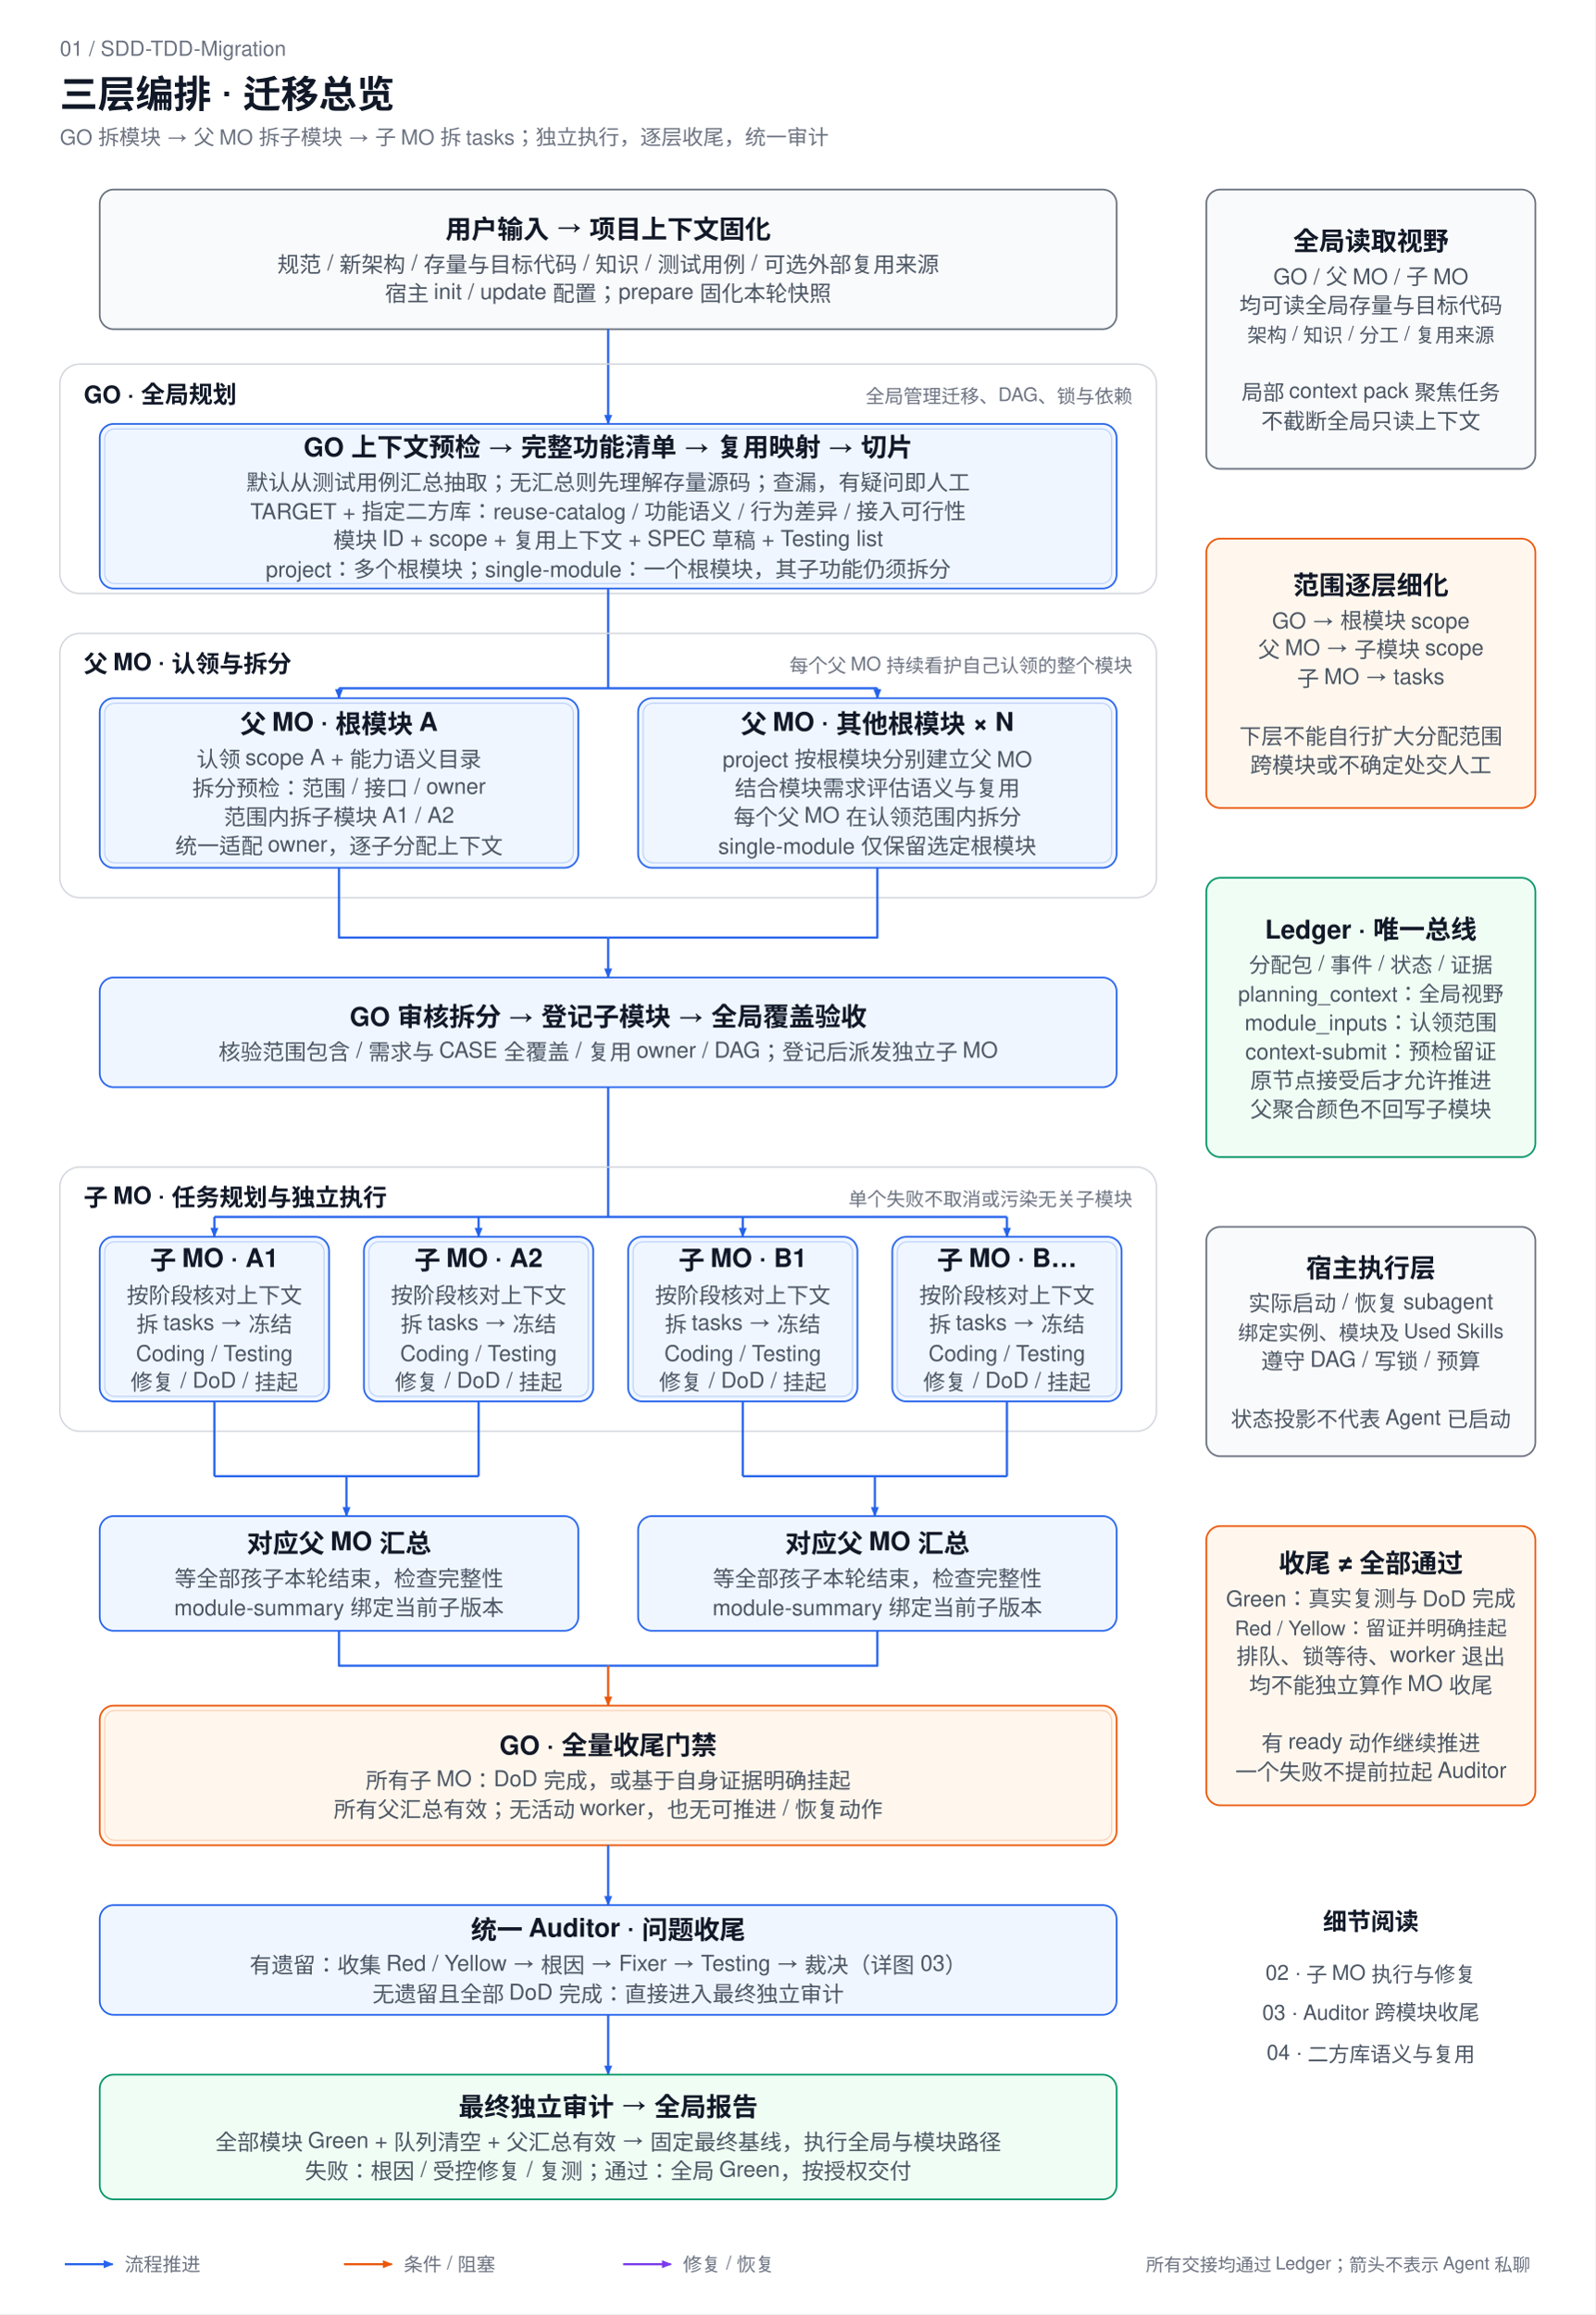
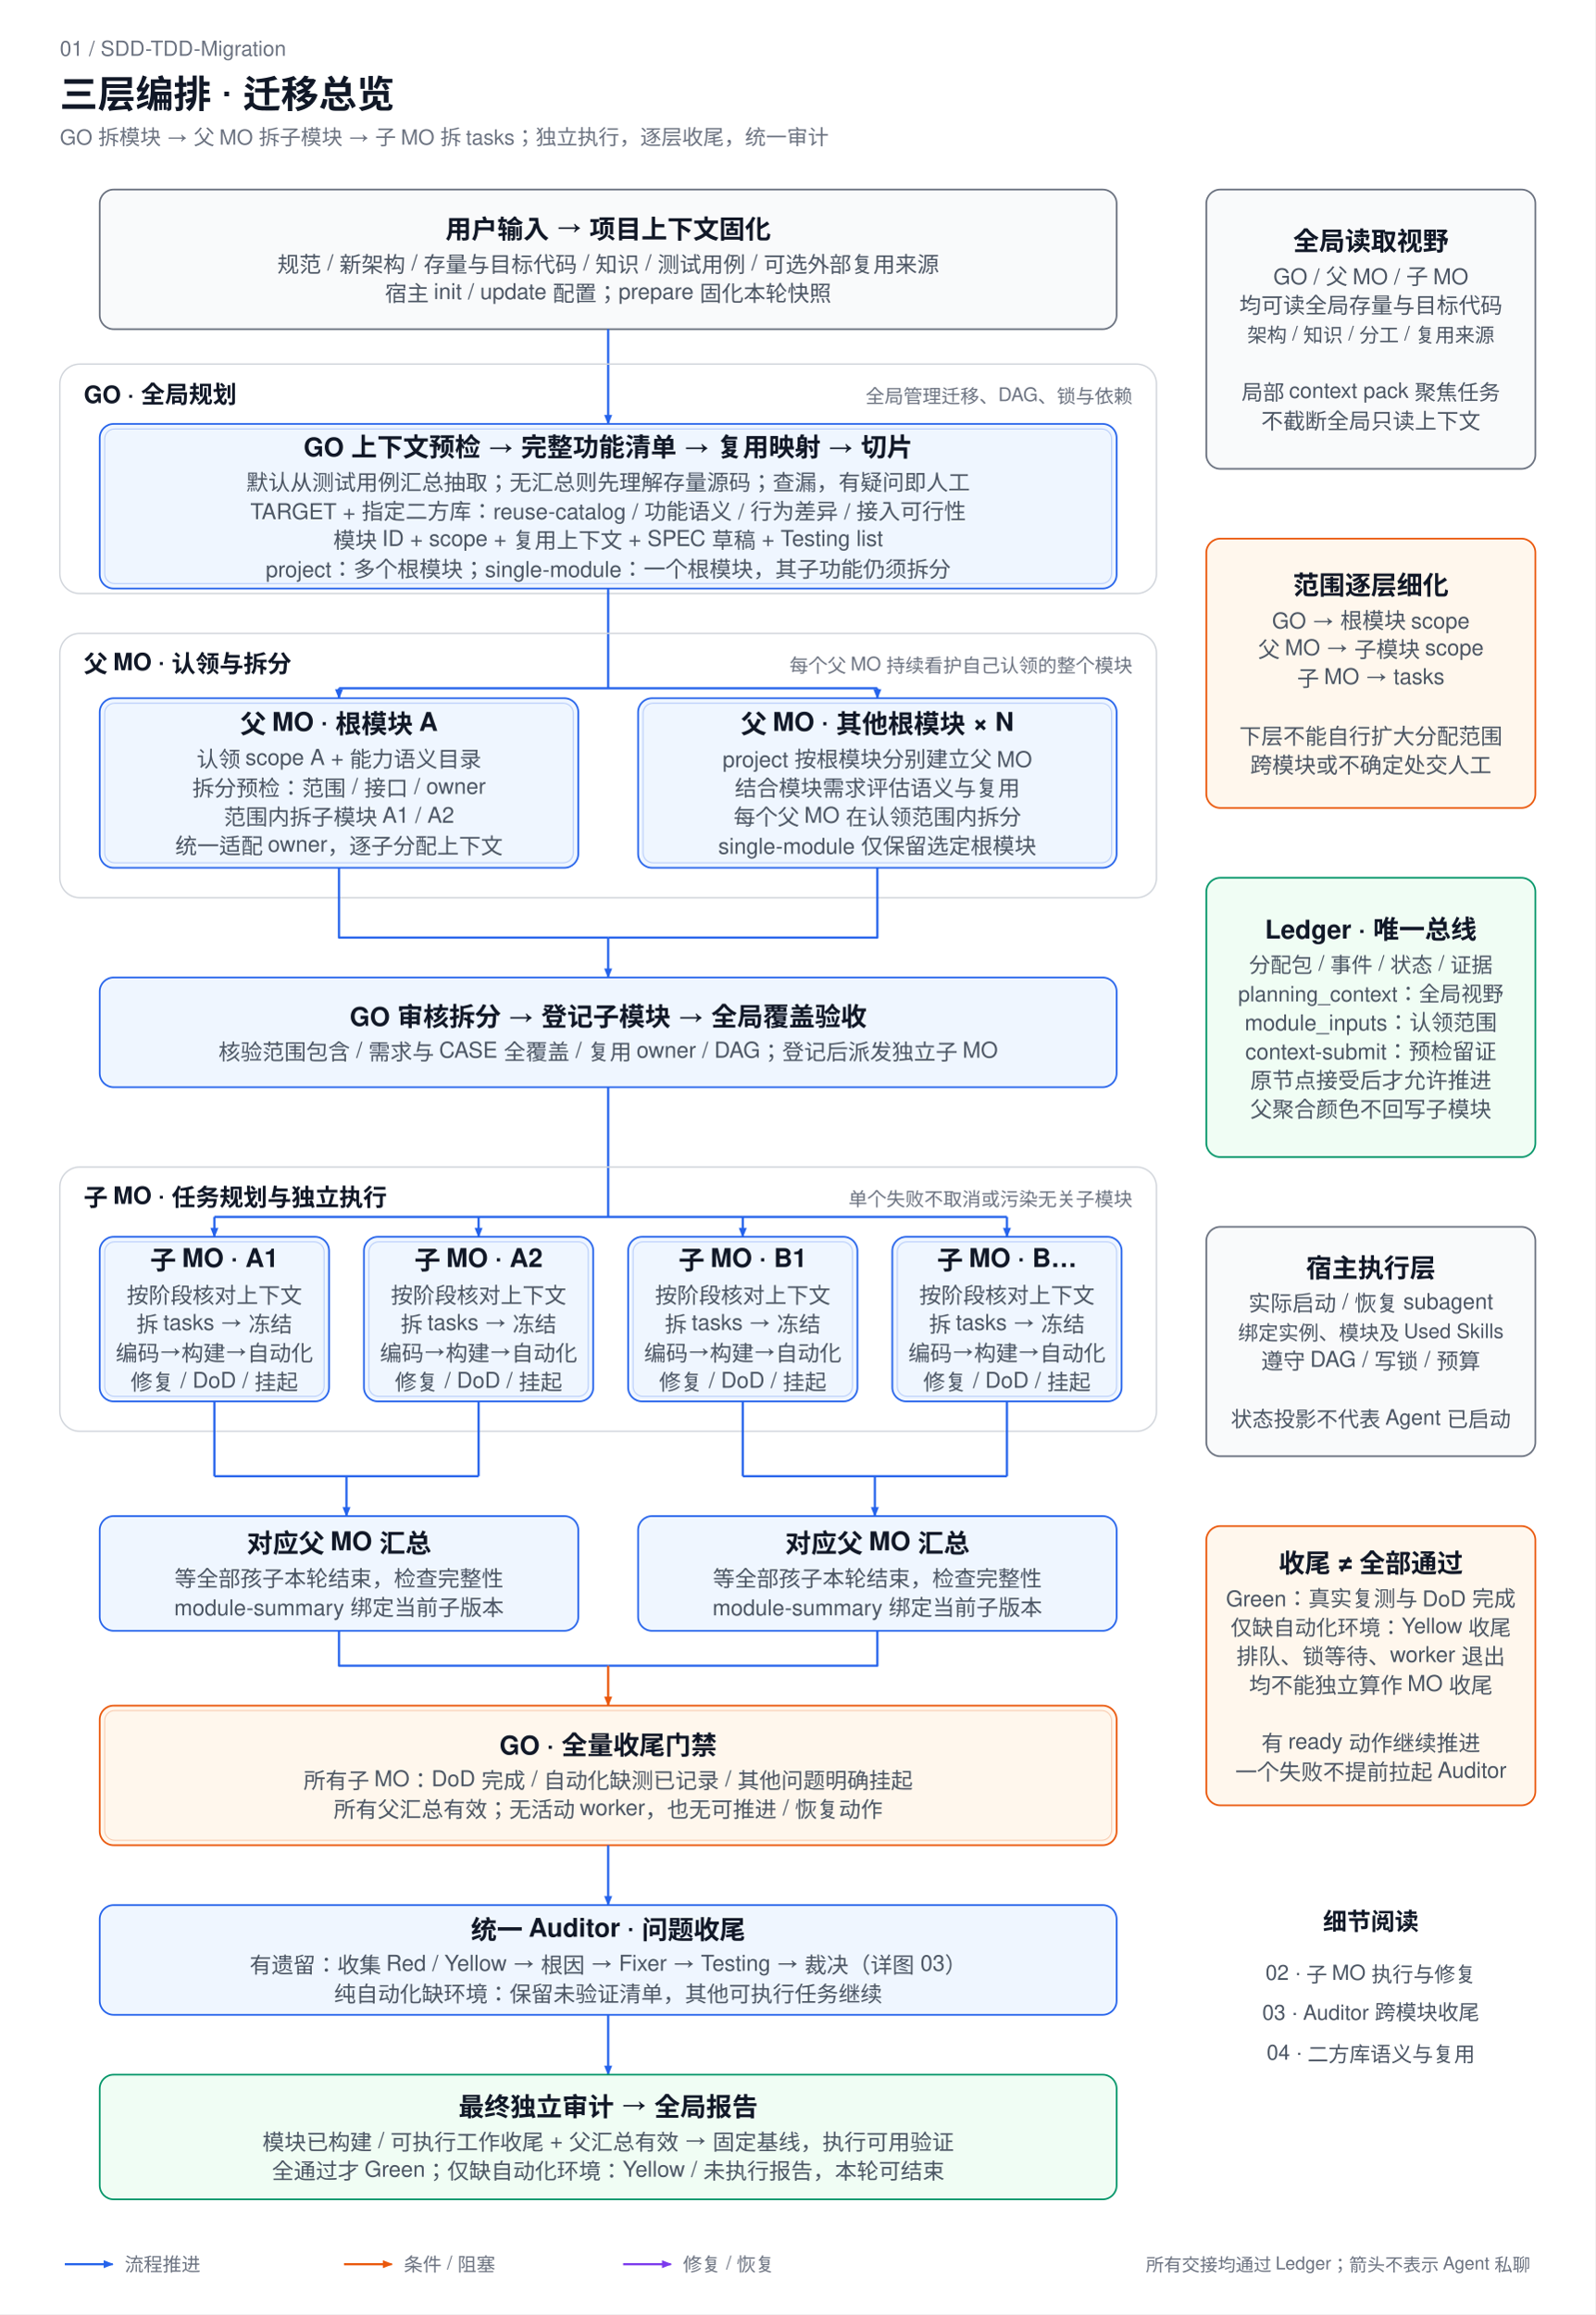
<svg xmlns="http://www.w3.org/2000/svg" width="1600" height="2320" viewBox="0 0 1600 2320" role="img" aria-labelledby="title desc">
  <style>text {font-family: "Helvetica Neue", Helvetica, Arial, "PingFang SC", "Microsoft YaHei", sans-serif;}</style>
  <defs>
    <marker id="arrow-blue" markerWidth="10" markerHeight="8" refX="9" refY="4" orient="auto" markerUnits="userSpaceOnUse">
      <path d="M0,0 L10,4 L0,8 Z" fill="#2563eb" />
    </marker>
    <marker id="arrow-orange" markerWidth="10" markerHeight="8" refX="9" refY="4" orient="auto" markerUnits="userSpaceOnUse">
      <path d="M0,0 L10,4 L0,8 Z" fill="#ea580c" />
    </marker>
    <marker id="arrow-green" markerWidth="10" markerHeight="8" refX="9" refY="4" orient="auto" markerUnits="userSpaceOnUse">
      <path d="M0,0 L10,4 L0,8 Z" fill="#059669" />
    </marker>
    <marker id="arrow-purple" markerWidth="10" markerHeight="8" refX="9" refY="4" orient="auto" markerUnits="userSpaceOnUse">
      <path d="M0,0 L10,4 L0,8 Z" fill="#7c3aed" />
    </marker>
    <marker id="arrow-gray" markerWidth="10" markerHeight="8" refX="9" refY="4" orient="auto" markerUnits="userSpaceOnUse">
      <path d="M0,0 L10,4 L0,8 Z" fill="#6b7280" />
    </marker>
  </defs>
  <rect width="1600" height="2320" fill="white" />
  <text x="60" y="56" font-size="21.00" fill="#6b7280" text-anchor="start" font-weight="400">01  /  SDD-TDD-Migration</text>
  <text x="60" y="108" font-size="38.00" fill="#111827" text-anchor="start" font-weight="700">三层编排 · 迁移总览</text>
  <text x="60" y="145" font-size="21.00" fill="#6b7280" text-anchor="start" font-weight="400">GO 拆模块 → 父 MO 拆子模块 → 子 MO 拆 tasks；独立执行，逐层收尾，统一审计</text>
  <rect x="100" y="190" width="1020" height="140" rx="14" fill="#f9fafb" stroke="#6b7280" stroke-width="1.7" />
  <text x="610.0" y="239.0" font-size="26.00" fill="#111827" text-anchor="middle" font-weight="650">用户输入 → 项目上下文固化</text>
  <text x="610.0" y="273.0" font-size="22.00" fill="#4b5563" text-anchor="middle" font-weight="400">规范 / 新架构 / 存量与目标代码 / 知识 / 测试用例 / 可选外部复用来源</text>
  <text x="610.0" y="302.0" font-size="22.00" fill="#4b5563" text-anchor="middle" font-weight="400">宿主 init / update 配置；prepare 固化本轮快照</text>
  <path d="M610,330 L610,425" fill="none" stroke="#2563eb" stroke-width="2.2" stroke-linejoin="round" marker-end="url(#arrow-blue)" />
  <rect x="60" y="365" width="1100" height="230" rx="20" fill="none" stroke="#d1d5db" stroke-width="1.4" />
  <text x="84" y="404" font-size="24.00" fill="#111827" text-anchor="start" font-weight="650">GO  ·  全局规划</text>
  <text x="1136" y="404" font-size="19.00" fill="#6b7280" text-anchor="end" font-weight="400">全局管理迁移、DAG、锁与依赖</text>
  <rect x="100" y="425" width="1020" height="165" rx="14" fill="#eff6ff" stroke="#2563eb" stroke-width="1.7" />
  <rect x="105" y="430" width="1010" height="155" rx="10" fill="none" stroke="#2563eb" stroke-opacity="0.28" />
  <text x="610.0" y="457.5" font-size="26.00" fill="#111827" text-anchor="middle" font-weight="650">GO 上下文预检 → 完整功能清单 → 复用映射 → 切片</text>
  <text x="610.0" y="491.5" font-size="22.00" fill="#4b5563" text-anchor="middle" font-weight="400">默认从测试用例汇总抽取；无汇总则先理解存量源码；查漏，有疑问即人工</text>
  <text x="610.0" y="520.5" font-size="22.00" fill="#4b5563" text-anchor="middle" font-weight="400">TARGET + 指定二方库：reuse-catalog / 功能语义 / 行为差异 / 接入可行性</text>
  <text x="610.0" y="549.5" font-size="22.00" fill="#4b5563" text-anchor="middle" font-weight="400">模块 ID + scope + 复用上下文 + SPEC 草稿 + Testing list</text>
  <text x="610.0" y="578.5" font-size="22.00" fill="#4b5563" text-anchor="middle" font-weight="400">project：多个根模块；single-module：一个根模块，其子功能仍须拆分</text>
  <path d="M610,590 L610,690" fill="none" stroke="#2563eb" stroke-width="2.2" stroke-linejoin="round" />
  <path d="M340,690 L880,690" fill="none" stroke="#2563eb" stroke-width="2.2" stroke-linejoin="round" />
  <path d="M340,690 L340,700" fill="none" stroke="#2563eb" stroke-width="2.2" stroke-linejoin="round" marker-end="url(#arrow-blue)" />
  <path d="M880,690 L880,700" fill="none" stroke="#2563eb" stroke-width="2.2" stroke-linejoin="round" marker-end="url(#arrow-blue)" />
  <rect x="60" y="635" width="1100" height="265" rx="20" fill="none" stroke="#d1d5db" stroke-width="1.4" />
  <text x="84" y="674" font-size="24.00" fill="#111827" text-anchor="start" font-weight="650">父 MO  ·  认领与拆分</text>
  <text x="1136" y="674" font-size="19.00" fill="#6b7280" text-anchor="end" font-weight="400">每个父 MO 持续看护自己认领的整个模块</text>
  <rect x="100" y="700" width="480" height="170" rx="14" fill="#eff6ff" stroke="#2563eb" stroke-width="1.7" />
  <rect x="105" y="705" width="470" height="160" rx="10" fill="none" stroke="#2563eb" stroke-opacity="0.28" />
  <text x="340.0" y="735.0" font-size="26.00" fill="#111827" text-anchor="middle" font-weight="650">父 MO · 根模块 A</text>
  <text x="340.0" y="769.0" font-size="22.00" fill="#4b5563" text-anchor="middle" font-weight="400">认领 scope A + 能力语义目录</text>
  <text x="340.0" y="798.0" font-size="22.00" fill="#4b5563" text-anchor="middle" font-weight="400">拆分预检：范围 / 接口 / owner</text>
  <text x="340.0" y="827.0" font-size="22.00" fill="#4b5563" text-anchor="middle" font-weight="400">范围内拆子模块 A1 / A2</text>
  <text x="340.0" y="856.0" font-size="22.00" fill="#4b5563" text-anchor="middle" font-weight="400">统一适配 owner，逐子分配上下文</text>
  <rect x="640" y="700" width="480" height="170" rx="14" fill="#eff6ff" stroke="#2563eb" stroke-width="1.7" />
  <rect x="645" y="705" width="470" height="160" rx="10" fill="none" stroke="#2563eb" stroke-opacity="0.28" />
  <text x="880.0" y="735.0" font-size="26.00" fill="#111827" text-anchor="middle" font-weight="650">父 MO · 其他根模块 × N</text>
  <text x="880.0" y="769.0" font-size="22.00" fill="#4b5563" text-anchor="middle" font-weight="400">project 按根模块分别建立父 MO</text>
  <text x="880.0" y="798.0" font-size="22.00" fill="#4b5563" text-anchor="middle" font-weight="400">结合模块需求评估语义与复用</text>
  <text x="880.0" y="827.0" font-size="22.00" fill="#4b5563" text-anchor="middle" font-weight="400">每个父 MO 在认领范围内拆分</text>
  <text x="880.0" y="856.0" font-size="22.00" fill="#4b5563" text-anchor="middle" font-weight="400">single-module 仅保留选定根模块</text>
  <path d="M340,870 L340,940 L610,940" fill="none" stroke="#2563eb" stroke-width="2.2" stroke-linejoin="round" />
  <path d="M880,870 L880,940 L610,940" fill="none" stroke="#2563eb" stroke-width="2.2" stroke-linejoin="round" />
  <path d="M610,940 L610,980" fill="none" stroke="#2563eb" stroke-width="2.2" stroke-linejoin="round" marker-end="url(#arrow-blue)" />
  <rect x="100" y="980" width="1020" height="110" rx="14" fill="#eff6ff" stroke="#2563eb" stroke-width="1.7" />
  <text x="610.0" y="1028.5" font-size="26.00" fill="#111827" text-anchor="middle" font-weight="650">GO 审核拆分 → 登记子模块 → 全局覆盖验收</text>
  <text x="610.0" y="1062.5" font-size="22.00" fill="#4b5563" text-anchor="middle" font-weight="400">核验范围包含 / 需求与 CASE 全覆盖 / 复用 owner / DAG；登记后派发独立子 MO</text>
  <path d="M610,1090 L610,1220" fill="none" stroke="#2563eb" stroke-width="2.2" stroke-linejoin="round" />
  <path d="M215,1220 L1010,1220" fill="none" stroke="#2563eb" stroke-width="2.2" stroke-linejoin="round" />
  <rect x="60" y="1170" width="1100" height="265" rx="20" fill="none" stroke="#d1d5db" stroke-width="1.4" />
  <text x="84" y="1209" font-size="24.00" fill="#111827" text-anchor="start" font-weight="650">子 MO  ·  任务规划与独立执行</text>
  <text x="1136" y="1209" font-size="19.00" fill="#6b7280" text-anchor="end" font-weight="400">单个失败不取消或污染无关子模块</text>
  <path d="M215,1220 L215,1240" fill="none" stroke="#2563eb" stroke-width="2.2" stroke-linejoin="round" marker-end="url(#arrow-blue)" />
  <rect x="100" y="1240" width="230" height="165" rx="14" fill="#eff6ff" stroke="#2563eb" stroke-width="1.7" />
  <rect x="105" y="1245" width="220" height="155" rx="10" fill="none" stroke="#2563eb" stroke-opacity="0.28" />
  <text x="215.0" y="1272.5" font-size="26.00" fill="#111827" text-anchor="middle" font-weight="650">子 MO · A1</text>
  <text x="215.0" y="1306.5" font-size="22.00" fill="#4b5563" text-anchor="middle" font-weight="400">按阶段核对上下文</text>
  <text x="215.0" y="1335.5" font-size="22.00" fill="#4b5563" text-anchor="middle" font-weight="400">拆 tasks → 冻结</text>
-   <text x="215.0" y="1364.5" font-size="21.93" fill="#4b5563" text-anchor="middle" font-weight="400">Coding / Testing</text>
+   <text x="215.0" y="1364.5" font-size="22.00" fill="#4b5563" text-anchor="middle" font-weight="400">编码→构建→自动化</text>
  <text x="215.0" y="1393.5" font-size="21.91" fill="#4b5563" text-anchor="middle" font-weight="400">修复 / DoD / 挂起</text>
  <path d="M480,1220 L480,1240" fill="none" stroke="#2563eb" stroke-width="2.2" stroke-linejoin="round" marker-end="url(#arrow-blue)" />
  <rect x="365" y="1240" width="230" height="165" rx="14" fill="#eff6ff" stroke="#2563eb" stroke-width="1.7" />
  <rect x="370" y="1245" width="220" height="155" rx="10" fill="none" stroke="#2563eb" stroke-opacity="0.28" />
  <text x="480.0" y="1272.5" font-size="26.00" fill="#111827" text-anchor="middle" font-weight="650">子 MO · A2</text>
  <text x="480.0" y="1306.5" font-size="22.00" fill="#4b5563" text-anchor="middle" font-weight="400">按阶段核对上下文</text>
  <text x="480.0" y="1335.5" font-size="22.00" fill="#4b5563" text-anchor="middle" font-weight="400">拆 tasks → 冻结</text>
-   <text x="480.0" y="1364.5" font-size="21.93" fill="#4b5563" text-anchor="middle" font-weight="400">Coding / Testing</text>
+   <text x="480.0" y="1364.5" font-size="22.00" fill="#4b5563" text-anchor="middle" font-weight="400">编码→构建→自动化</text>
  <text x="480.0" y="1393.5" font-size="21.91" fill="#4b5563" text-anchor="middle" font-weight="400">修复 / DoD / 挂起</text>
  <path d="M745,1220 L745,1240" fill="none" stroke="#2563eb" stroke-width="2.2" stroke-linejoin="round" marker-end="url(#arrow-blue)" />
  <rect x="630" y="1240" width="230" height="165" rx="14" fill="#eff6ff" stroke="#2563eb" stroke-width="1.7" />
  <rect x="635" y="1245" width="220" height="155" rx="10" fill="none" stroke="#2563eb" stroke-opacity="0.28" />
  <text x="745.0" y="1272.5" font-size="26.00" fill="#111827" text-anchor="middle" font-weight="650">子 MO · B1</text>
  <text x="745.0" y="1306.5" font-size="22.00" fill="#4b5563" text-anchor="middle" font-weight="400">按阶段核对上下文</text>
  <text x="745.0" y="1335.5" font-size="22.00" fill="#4b5563" text-anchor="middle" font-weight="400">拆 tasks → 冻结</text>
-   <text x="745.0" y="1364.5" font-size="21.93" fill="#4b5563" text-anchor="middle" font-weight="400">Coding / Testing</text>
+   <text x="745.0" y="1364.5" font-size="22.00" fill="#4b5563" text-anchor="middle" font-weight="400">编码→构建→自动化</text>
  <text x="745.0" y="1393.5" font-size="21.91" fill="#4b5563" text-anchor="middle" font-weight="400">修复 / DoD / 挂起</text>
  <path d="M1010,1220 L1010,1240" fill="none" stroke="#2563eb" stroke-width="2.2" stroke-linejoin="round" marker-end="url(#arrow-blue)" />
  <rect x="895" y="1240" width="230" height="165" rx="14" fill="#eff6ff" stroke="#2563eb" stroke-width="1.7" />
  <rect x="900" y="1245" width="220" height="155" rx="10" fill="none" stroke="#2563eb" stroke-opacity="0.28" />
  <text x="1010.0" y="1272.5" font-size="26.00" fill="#111827" text-anchor="middle" font-weight="650">子 MO · B…</text>
  <text x="1010.0" y="1306.5" font-size="22.00" fill="#4b5563" text-anchor="middle" font-weight="400">按阶段核对上下文</text>
  <text x="1010.0" y="1335.5" font-size="22.00" fill="#4b5563" text-anchor="middle" font-weight="400">拆 tasks → 冻结</text>
-   <text x="1010.0" y="1364.5" font-size="21.93" fill="#4b5563" text-anchor="middle" font-weight="400">Coding / Testing</text>
+   <text x="1010.0" y="1364.5" font-size="22.00" fill="#4b5563" text-anchor="middle" font-weight="400">编码→构建→自动化</text>
  <text x="1010.0" y="1393.5" font-size="21.91" fill="#4b5563" text-anchor="middle" font-weight="400">修复 / DoD / 挂起</text>
  <path d="M215,1405 L215,1480" fill="none" stroke="#2563eb" stroke-width="2.2" stroke-linejoin="round" />
  <path d="M480,1405 L480,1480" fill="none" stroke="#2563eb" stroke-width="2.2" stroke-linejoin="round" />
  <path d="M215,1480 L480,1480" fill="none" stroke="#2563eb" stroke-width="2.2" stroke-linejoin="round" />
  <path d="M347.5,1480 L347.5,1520" fill="none" stroke="#2563eb" stroke-width="2.2" stroke-linejoin="round" marker-end="url(#arrow-blue)" />
  <rect x="100" y="1520" width="480" height="115" rx="14" fill="#eff6ff" stroke="#2563eb" stroke-width="1.7" />
  <text x="340.0" y="1556.5" font-size="26.00" fill="#111827" text-anchor="middle" font-weight="650">对应父 MO 汇总</text>
  <text x="340.0" y="1590.5" font-size="22.00" fill="#4b5563" text-anchor="middle" font-weight="400">等全部孩子本轮结束，检查完整性</text>
  <text x="340.0" y="1619.5" font-size="22.00" fill="#4b5563" text-anchor="middle" font-weight="400">module-summary 绑定当前子版本</text>
  <path d="M745,1405 L745,1480" fill="none" stroke="#2563eb" stroke-width="2.2" stroke-linejoin="round" />
  <path d="M1010,1405 L1010,1480" fill="none" stroke="#2563eb" stroke-width="2.2" stroke-linejoin="round" />
  <path d="M745,1480 L1010,1480" fill="none" stroke="#2563eb" stroke-width="2.2" stroke-linejoin="round" />
  <path d="M877.5,1480 L877.5,1520" fill="none" stroke="#2563eb" stroke-width="2.2" stroke-linejoin="round" marker-end="url(#arrow-blue)" />
  <rect x="640" y="1520" width="480" height="115" rx="14" fill="#eff6ff" stroke="#2563eb" stroke-width="1.7" />
  <text x="880.0" y="1556.5" font-size="26.00" fill="#111827" text-anchor="middle" font-weight="650">对应父 MO 汇总</text>
  <text x="880.0" y="1590.5" font-size="22.00" fill="#4b5563" text-anchor="middle" font-weight="400">等全部孩子本轮结束，检查完整性</text>
  <text x="880.0" y="1619.5" font-size="22.00" fill="#4b5563" text-anchor="middle" font-weight="400">module-summary 绑定当前子版本</text>
  <path d="M340,1635 L340,1670 L610,1670" fill="none" stroke="#2563eb" stroke-width="2.2" stroke-linejoin="round" />
  <path d="M880,1635 L880,1670 L610,1670" fill="none" stroke="#2563eb" stroke-width="2.2" stroke-linejoin="round" />
  <path d="M610,1670 L610,1710" fill="none" stroke="#ea580c" stroke-width="2.2" stroke-linejoin="round" marker-end="url(#arrow-orange)" />
  <rect x="100" y="1710" width="1020" height="140" rx="14" fill="#fff7ed" stroke="#ea580c" stroke-width="1.7" />
  <rect x="105" y="1715" width="1010" height="130" rx="10" fill="none" stroke="#ea580c" stroke-opacity="0.28" />
  <text x="610.0" y="1759.0" font-size="26.00" fill="#111827" text-anchor="middle" font-weight="650">GO · 全量收尾门禁</text>
-   <text x="610.0" y="1793.0" font-size="22.00" fill="#4b5563" text-anchor="middle" font-weight="400">所有子 MO：DoD 完成，或基于自身证据明确挂起</text>
+   <text x="610.0" y="1793.0" font-size="22.00" fill="#4b5563" text-anchor="middle" font-weight="400">所有子 MO：DoD 完成 / 自动化缺测已记录 / 其他问题明确挂起</text>
  <text x="610.0" y="1822.0" font-size="22.00" fill="#4b5563" text-anchor="middle" font-weight="400">所有父汇总有效；无活动 worker，也无可推进 / 恢复动作</text>
  <path d="M610,1850 L610,1910" fill="none" stroke="#2563eb" stroke-width="2.2" stroke-linejoin="round" marker-end="url(#arrow-blue)" />
  <rect x="100" y="1910" width="1020" height="110" rx="14" fill="#eff6ff" stroke="#2563eb" stroke-width="1.7" />
  <text x="610.0" y="1944.0" font-size="26.00" fill="#111827" text-anchor="middle" font-weight="650">统一 Auditor · 问题收尾</text>
  <text x="610.0" y="1978.0" font-size="22.00" fill="#4b5563" text-anchor="middle" font-weight="400">有遗留：收集 Red / Yellow → 根因 → Fixer → Testing → 裁决（详图 03）</text>
-   <text x="610.0" y="2007.0" font-size="22.00" fill="#4b5563" text-anchor="middle" font-weight="400">无遗留且全部 DoD 完成：直接进入最终独立审计</text>
+   <text x="610.0" y="2007.0" font-size="22.00" fill="#4b5563" text-anchor="middle" font-weight="400">纯自动化缺环境：保留未验证清单，其他可执行任务继续</text>
  <path d="M610,2020 L610,2080" fill="none" stroke="#2563eb" stroke-width="2.2" stroke-linejoin="round" marker-end="url(#arrow-blue)" />
  <rect x="100" y="2080" width="1020" height="125" rx="14" fill="#f0fdf4" stroke="#059669" stroke-width="1.7" />
  <text x="610.0" y="2121.5" font-size="26.00" fill="#111827" text-anchor="middle" font-weight="650">最终独立审计 → 全局报告</text>
-   <text x="610.0" y="2155.5" font-size="22.00" fill="#4b5563" text-anchor="middle" font-weight="400">全部模块 Green + 队列清空 + 父汇总有效 → 固定最终基线，执行全局与模块路径</text>
-   <text x="610.0" y="2184.5" font-size="22.00" fill="#4b5563" text-anchor="middle" font-weight="400">失败：根因 / 受控修复 / 复测；通过：全局 Green，按授权交付</text>
+   <text x="610.0" y="2155.5" font-size="22.00" fill="#4b5563" text-anchor="middle" font-weight="400">模块已构建 / 可执行工作收尾 + 父汇总有效 → 固定基线，执行可用验证</text>
+   <text x="610.0" y="2184.5" font-size="22.00" fill="#4b5563" text-anchor="middle" font-weight="400">全通过才 Green；仅缺自动化环境：Yellow / 未执行报告，本轮可结束</text>
  <rect x="1210" y="190" width="330" height="280" rx="14" fill="#f9fafb" stroke="#6b7280" stroke-width="1.7" />
  <text x="1375.0" y="251.0" font-size="26.00" fill="#111827" text-anchor="middle" font-weight="650">全局读取视野</text>
  <text x="1375.0" y="285.0" font-size="22.00" fill="#4b5563" text-anchor="middle" font-weight="400">GO / 父 MO / 子 MO</text>
  <text x="1375.0" y="314.0" font-size="22.00" fill="#4b5563" text-anchor="middle" font-weight="400">均可读全局存量与目标代码</text>
  <text x="1375.0" y="343.0" font-size="19.83" fill="#4b5563" text-anchor="middle" font-weight="400">架构 / 知识 / 分工 / 复用来源</text>
  <text x="1375.0" y="372.0" font-size="22.00" fill="#4b5563" text-anchor="middle" font-weight="400" />
  <text x="1375.0" y="401.0" font-size="21.46" fill="#4b5563" text-anchor="middle" font-weight="400">局部 context pack 聚焦任务</text>
  <text x="1375.0" y="430.0" font-size="22.00" fill="#4b5563" text-anchor="middle" font-weight="400">不截断全局只读上下文</text>
  <rect x="1210" y="540" width="330" height="270" rx="14" fill="#fff7ed" stroke="#ea580c" stroke-width="1.7" />
  <text x="1375.0" y="596.0" font-size="26.00" fill="#111827" text-anchor="middle" font-weight="650">范围逐层细化</text>
  <text x="1375.0" y="630.0" font-size="22.00" fill="#4b5563" text-anchor="middle" font-weight="400">GO → 根模块 scope</text>
  <text x="1375.0" y="659.0" font-size="22.00" fill="#4b5563" text-anchor="middle" font-weight="400">父 MO → 子模块 scope</text>
  <text x="1375.0" y="688.0" font-size="22.00" fill="#4b5563" text-anchor="middle" font-weight="400">子 MO → tasks</text>
  <text x="1375.0" y="717.0" font-size="22.00" fill="#4b5563" text-anchor="middle" font-weight="400" />
  <text x="1375.0" y="746.0" font-size="22.00" fill="#4b5563" text-anchor="middle" font-weight="400">下层不能自行扩大分配范围</text>
  <text x="1375.0" y="775.0" font-size="22.00" fill="#4b5563" text-anchor="middle" font-weight="400">跨模块或不确定处交人工</text>
  <rect x="1210" y="880" width="330" height="280" rx="14" fill="#f0fdf4" stroke="#059669" stroke-width="1.7" />
  <text x="1375.0" y="941.0" font-size="26.00" fill="#111827" text-anchor="middle" font-weight="650">Ledger · 唯一总线</text>
  <text x="1375.0" y="975.0" font-size="21.23" fill="#4b5563" text-anchor="middle" font-weight="400">分配包 / 事件 / 状态 / 证据</text>
  <text x="1375.0" y="1004.0" font-size="21.25" fill="#4b5563" text-anchor="middle" font-weight="400">planning_context：全局视野</text>
  <text x="1375.0" y="1033.0" font-size="22.00" fill="#4b5563" text-anchor="middle" font-weight="400">module_inputs：认领范围</text>
  <text x="1375.0" y="1062.0" font-size="22.00" fill="#4b5563" text-anchor="middle" font-weight="400">context-submit：预检留证</text>
  <text x="1375.0" y="1091.0" font-size="22.00" fill="#4b5563" text-anchor="middle" font-weight="400">原节点接受后才允许推进</text>
  <text x="1375.0" y="1120.0" font-size="22.00" fill="#4b5563" text-anchor="middle" font-weight="400">父聚合颜色不回写子模块</text>
  <rect x="1210" y="1230" width="330" height="230" rx="14" fill="#f9fafb" stroke="#6b7280" stroke-width="1.7" />
  <text x="1375.0" y="1280.5" font-size="26.00" fill="#111827" text-anchor="middle" font-weight="650">宿主执行层</text>
  <text x="1375.0" y="1314.5" font-size="22.00" fill="#4b5563" text-anchor="middle" font-weight="400">实际启动 / 恢复 subagent</text>
  <text x="1375.0" y="1343.5" font-size="20.22" fill="#4b5563" text-anchor="middle" font-weight="400">绑定实例、模块及 Used Skills</text>
  <text x="1375.0" y="1372.5" font-size="22.00" fill="#4b5563" text-anchor="middle" font-weight="400">遵守 DAG / 写锁 / 预算</text>
  <text x="1375.0" y="1401.5" font-size="22.00" fill="#4b5563" text-anchor="middle" font-weight="400" />
  <text x="1375.0" y="1430.5" font-size="21.44" fill="#4b5563" text-anchor="middle" font-weight="400">状态投影不代表 Agent 已启动</text>
  <rect x="1210" y="1530" width="330" height="280" rx="14" fill="#fff7ed" stroke="#ea580c" stroke-width="1.7" />
  <text x="1375.0" y="1576.5" font-size="26.00" fill="#111827" text-anchor="middle" font-weight="650">收尾 ≠ 全部通过</text>
  <text x="1375.0" y="1610.5" font-size="21.90" fill="#4b5563" text-anchor="middle" font-weight="400">Green：真实复测与 DoD 完成</text>
-   <text x="1375.0" y="1639.5" font-size="20.22" fill="#4b5563" text-anchor="middle" font-weight="400">Red / Yellow：留证并明确挂起</text>
+   <text x="1375.0" y="1639.5" font-size="21.44" fill="#4b5563" text-anchor="middle" font-weight="400">仅缺自动化环境：Yellow 收尾</text>
  <text x="1375.0" y="1668.5" font-size="22.00" fill="#4b5563" text-anchor="middle" font-weight="400">排队、锁等待、worker 退出</text>
  <text x="1375.0" y="1697.5" font-size="22.00" fill="#4b5563" text-anchor="middle" font-weight="400">均不能独立算作 MO 收尾</text>
  <text x="1375.0" y="1726.5" font-size="22.00" fill="#4b5563" text-anchor="middle" font-weight="400" />
  <text x="1375.0" y="1755.5" font-size="22.00" fill="#4b5563" text-anchor="middle" font-weight="400">有 ready 动作继续推进</text>
  <text x="1375.0" y="1784.5" font-size="22.00" fill="#4b5563" text-anchor="middle" font-weight="400">一个失败不提前拉起 Auditor</text>
  <text x="1375" y="1935" font-size="24.00" fill="#111827" text-anchor="middle" font-weight="650">细节阅读</text>
  <text x="1375" y="1985" font-size="21.00" fill="#4b5563" text-anchor="middle" font-weight="400">02 · 子 MO 执行与修复</text>
  <text x="1375" y="2025" font-size="21.00" fill="#4b5563" text-anchor="middle" font-weight="400">03 · Auditor 跨模块收尾</text>
  <text x="1375" y="2065" font-size="21.00" fill="#4b5563" text-anchor="middle" font-weight="400">04 · 二方库语义与复用</text>
  <path d="M65,2270 L113,2270" fill="none" stroke="#2563eb" stroke-width="2.2" stroke-linejoin="round" marker-end="url(#arrow-blue)" />
  <text x="125" y="2277" font-size="19.00" fill="#6b7280" text-anchor="start" font-weight="400">流程推进</text>
  <path d="M345,2270 L393,2270" fill="none" stroke="#ea580c" stroke-width="2.2" stroke-linejoin="round" marker-end="url(#arrow-orange)" />
  <text x="405" y="2277" font-size="19.00" fill="#6b7280" text-anchor="start" font-weight="400">条件 / 阻塞</text>
  <path d="M625,2270 L673,2270" fill="none" stroke="#7c3aed" stroke-width="2.2" stroke-linejoin="round" marker-end="url(#arrow-purple)" />
  <text x="685" y="2277" font-size="19.00" fill="#6b7280" text-anchor="start" font-weight="400">修复 / 恢复</text>
  <text x="1535" y="2277" font-size="18.00" fill="#6b7280" text-anchor="end" font-weight="400">所有交接均通过 Ledger；箭头不表示 Agent 私聊</text>
</svg>
